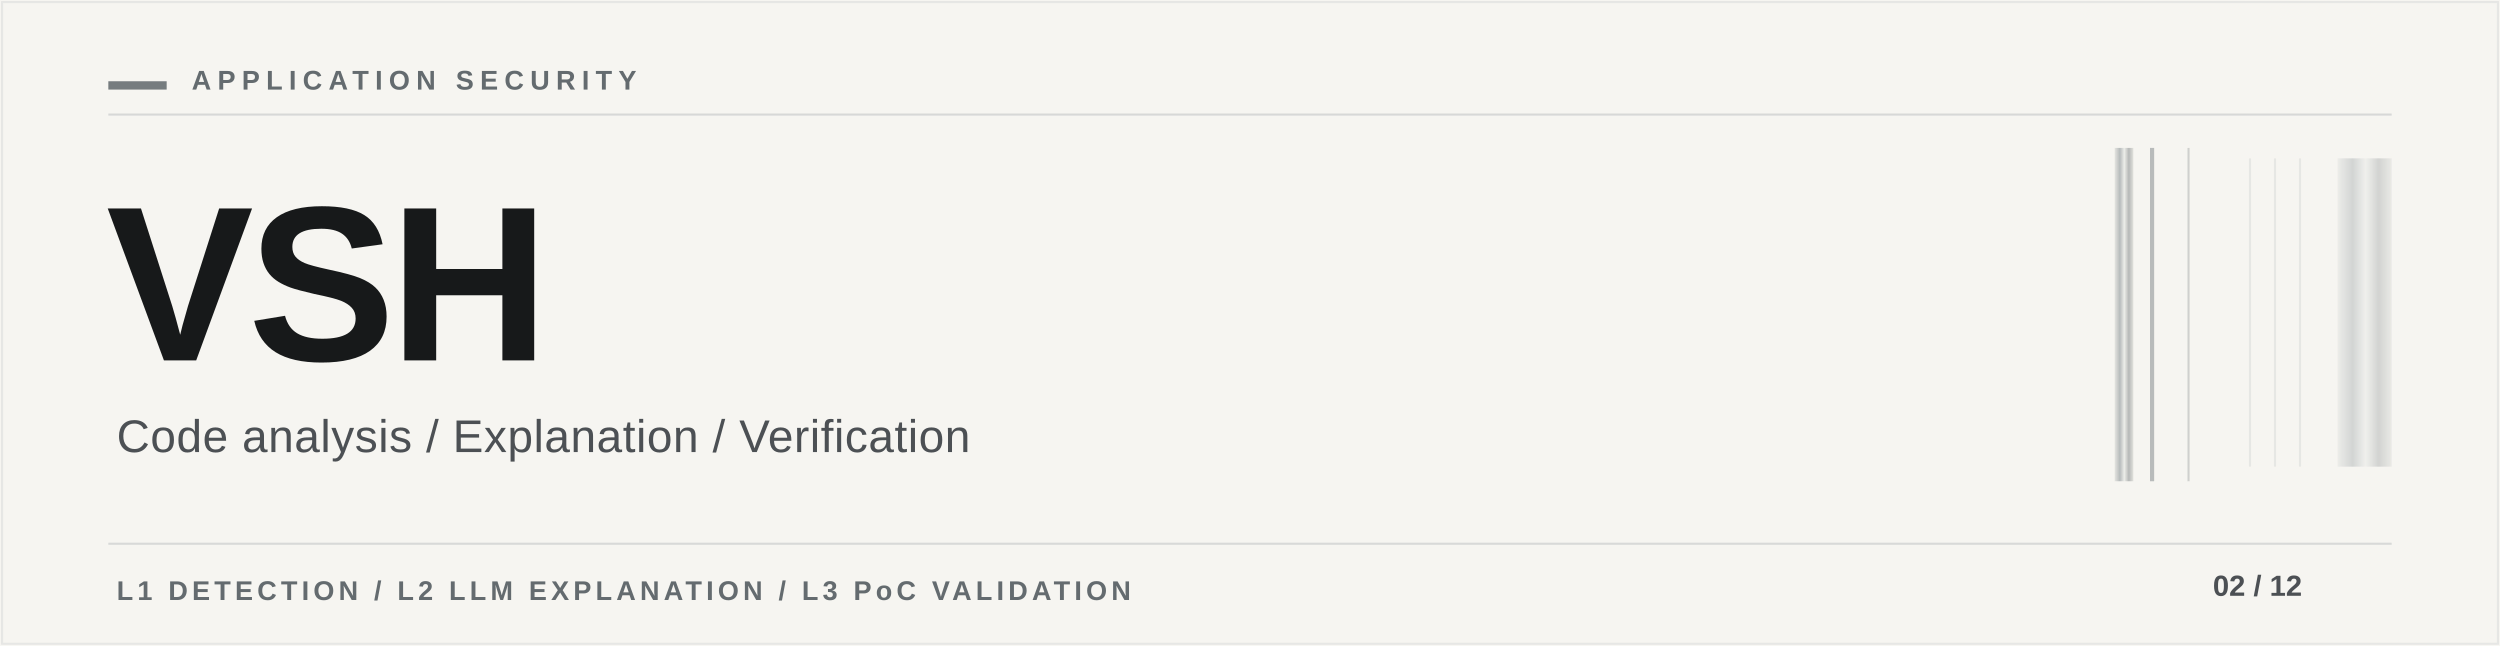
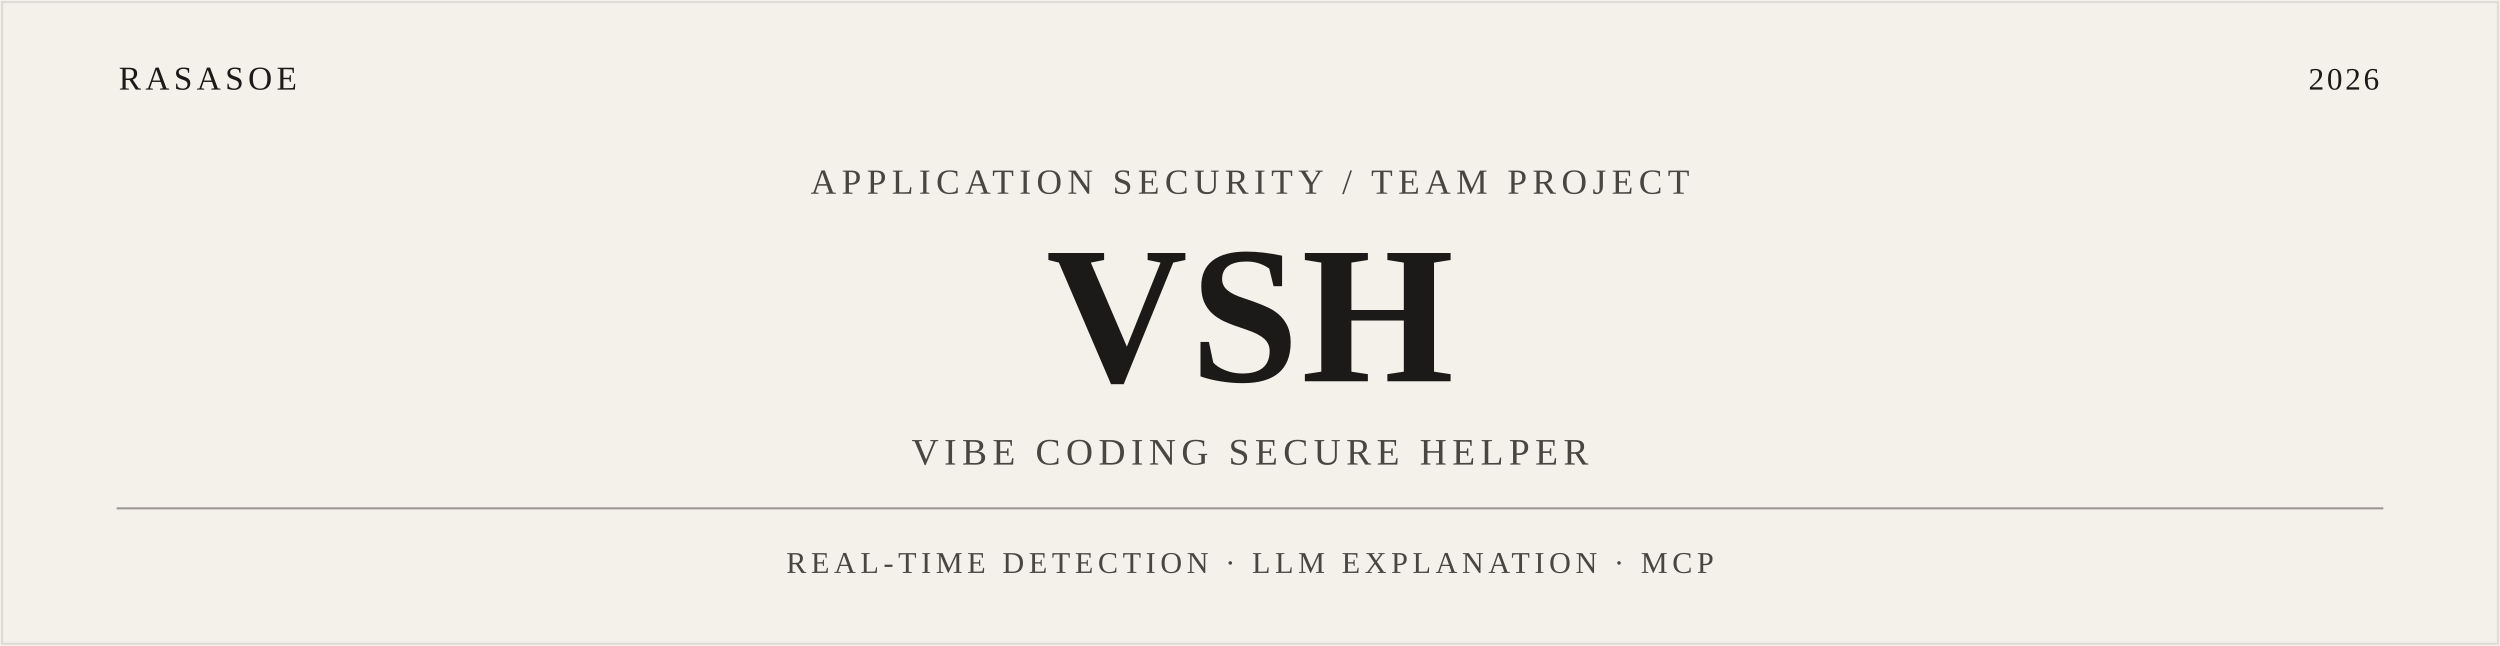
- <svg xmlns="http://www.w3.org/2000/svg" width="1200" height="310" viewBox="0 0 1200 310" role="img" aria-labelledby="title desc">
-   <defs>
-     <linearGradient id="aluminium" x1="0" y1="0" x2="1" y2="0">
-       <stop offset="0" stop-color="#E4E4E1" />
-       <stop offset=".28" stop-color="#AEB3B5" />
-       <stop offset=".52" stop-color="#EAEBE8" />
-       <stop offset=".76" stop-color="#ADB0B0" />
-       <stop offset="1" stop-color="#DEDEDA" />
-     </linearGradient>
-   </defs>
-   <rect width="1200" height="310" fill="#F6F5F1" />
-   <rect x="1" y="1" width="1198" height="308" fill="none" stroke="#BBBFC0" stroke-opacity=".25" />
-   <path d="M52 55H1148" stroke="#BBBFC0" stroke-opacity=".52" stroke-width="1" />
-   <path d="M52 261H1148" stroke="#BBBFC0" stroke-opacity=".5" stroke-width="1" />
-   <rect x="52" y="39" width="28" height="4" fill="#767C7F" />
-   <g font-family="Arial,Helvetica,sans-serif">
-     <text x="92" y="43" fill="#646B6F" font-size="13" font-weight="700" letter-spacing="3">APPLICATION SECURITY</text>
-     <text x="51" y="173" fill="#17191A" font-size="106" font-weight="700" letter-spacing="-2.7">VSH</text>
-     <text x="56" y="217" fill="#4C5054" font-size="22" letter-spacing=".3">Code analysis  /  Explanation  /  Verification</text>
-     <text x="56" y="288" fill="#646B6F" font-size="13" font-weight="600" letter-spacing="2">L1 DETECTION   /   L2 LLM EXPLANATION   /   L3 PoC VALIDATION</text>
-     <text x="1105" y="286" fill="#4C5054" font-size="14" font-weight="700" text-anchor="end">02 / 12</text>
-   </g>
-   <g opacity=".88">
-     <rect x="1015" y="71" width="9" height="160" fill="url(#aluminium)" />
-     <rect x="1032" y="71" width="2" height="160" fill="#767C7F" opacity=".54" />
-     <rect x="1050" y="71" width="1" height="160" fill="#767C7F" opacity=".34" />
-     <path d="M1080 76V224M1092 76V224M1104 76V224" stroke="#BBBFC0" stroke-opacity=".3" />
-     <rect x="1122" y="76" width="26" height="148" fill="url(#aluminium)" opacity=".55" />
+ <svg xmlns="http://www.w3.org/2000/svg" viewBox="0 0 1200 310" width="1200" height="310" role="img" aria-labelledby="title desc">
+   <rect width="1200" height="310" fill="#F4F1EB" />
+   <rect x="1" y="1" width="1198" height="308" fill="none" stroke="#9D9891" stroke-opacity=".25" />
+   <g font-family="Georgia, 'Times New Roman', serif" fill="#1C1A18">
+     <text x="57" y="43" font-size="16" letter-spacing="2.1">RASASOE</text>
+     <text x="1142" y="43" font-size="15" letter-spacing="1.3" text-anchor="end">2026</text>
+     <text x="600" y="93" text-anchor="middle" fill="#494641" font-size="17" letter-spacing="2.6">APPLICATION SECURITY / TEAM PROJECT</text>
+     <text x="600" y="183" text-anchor="middle" font-size="94" font-weight="600" letter-spacing="1.2">VSH</text>
+     <text x="600" y="223" text-anchor="middle" fill="#494641" font-size="18" letter-spacing="2.6">VIBE CODING SECURE HELPER</text>
+     <path d="M56 244H1144" stroke="#9D9891" stroke-width="1" />
+     <text x="600" y="275" text-anchor="middle" fill="#494641" font-size="14.5" letter-spacing="2.2">REAL-TIME DETECTION   ·   LLM EXPLANATION   ·   MCP</text>
  </g>
</svg>
